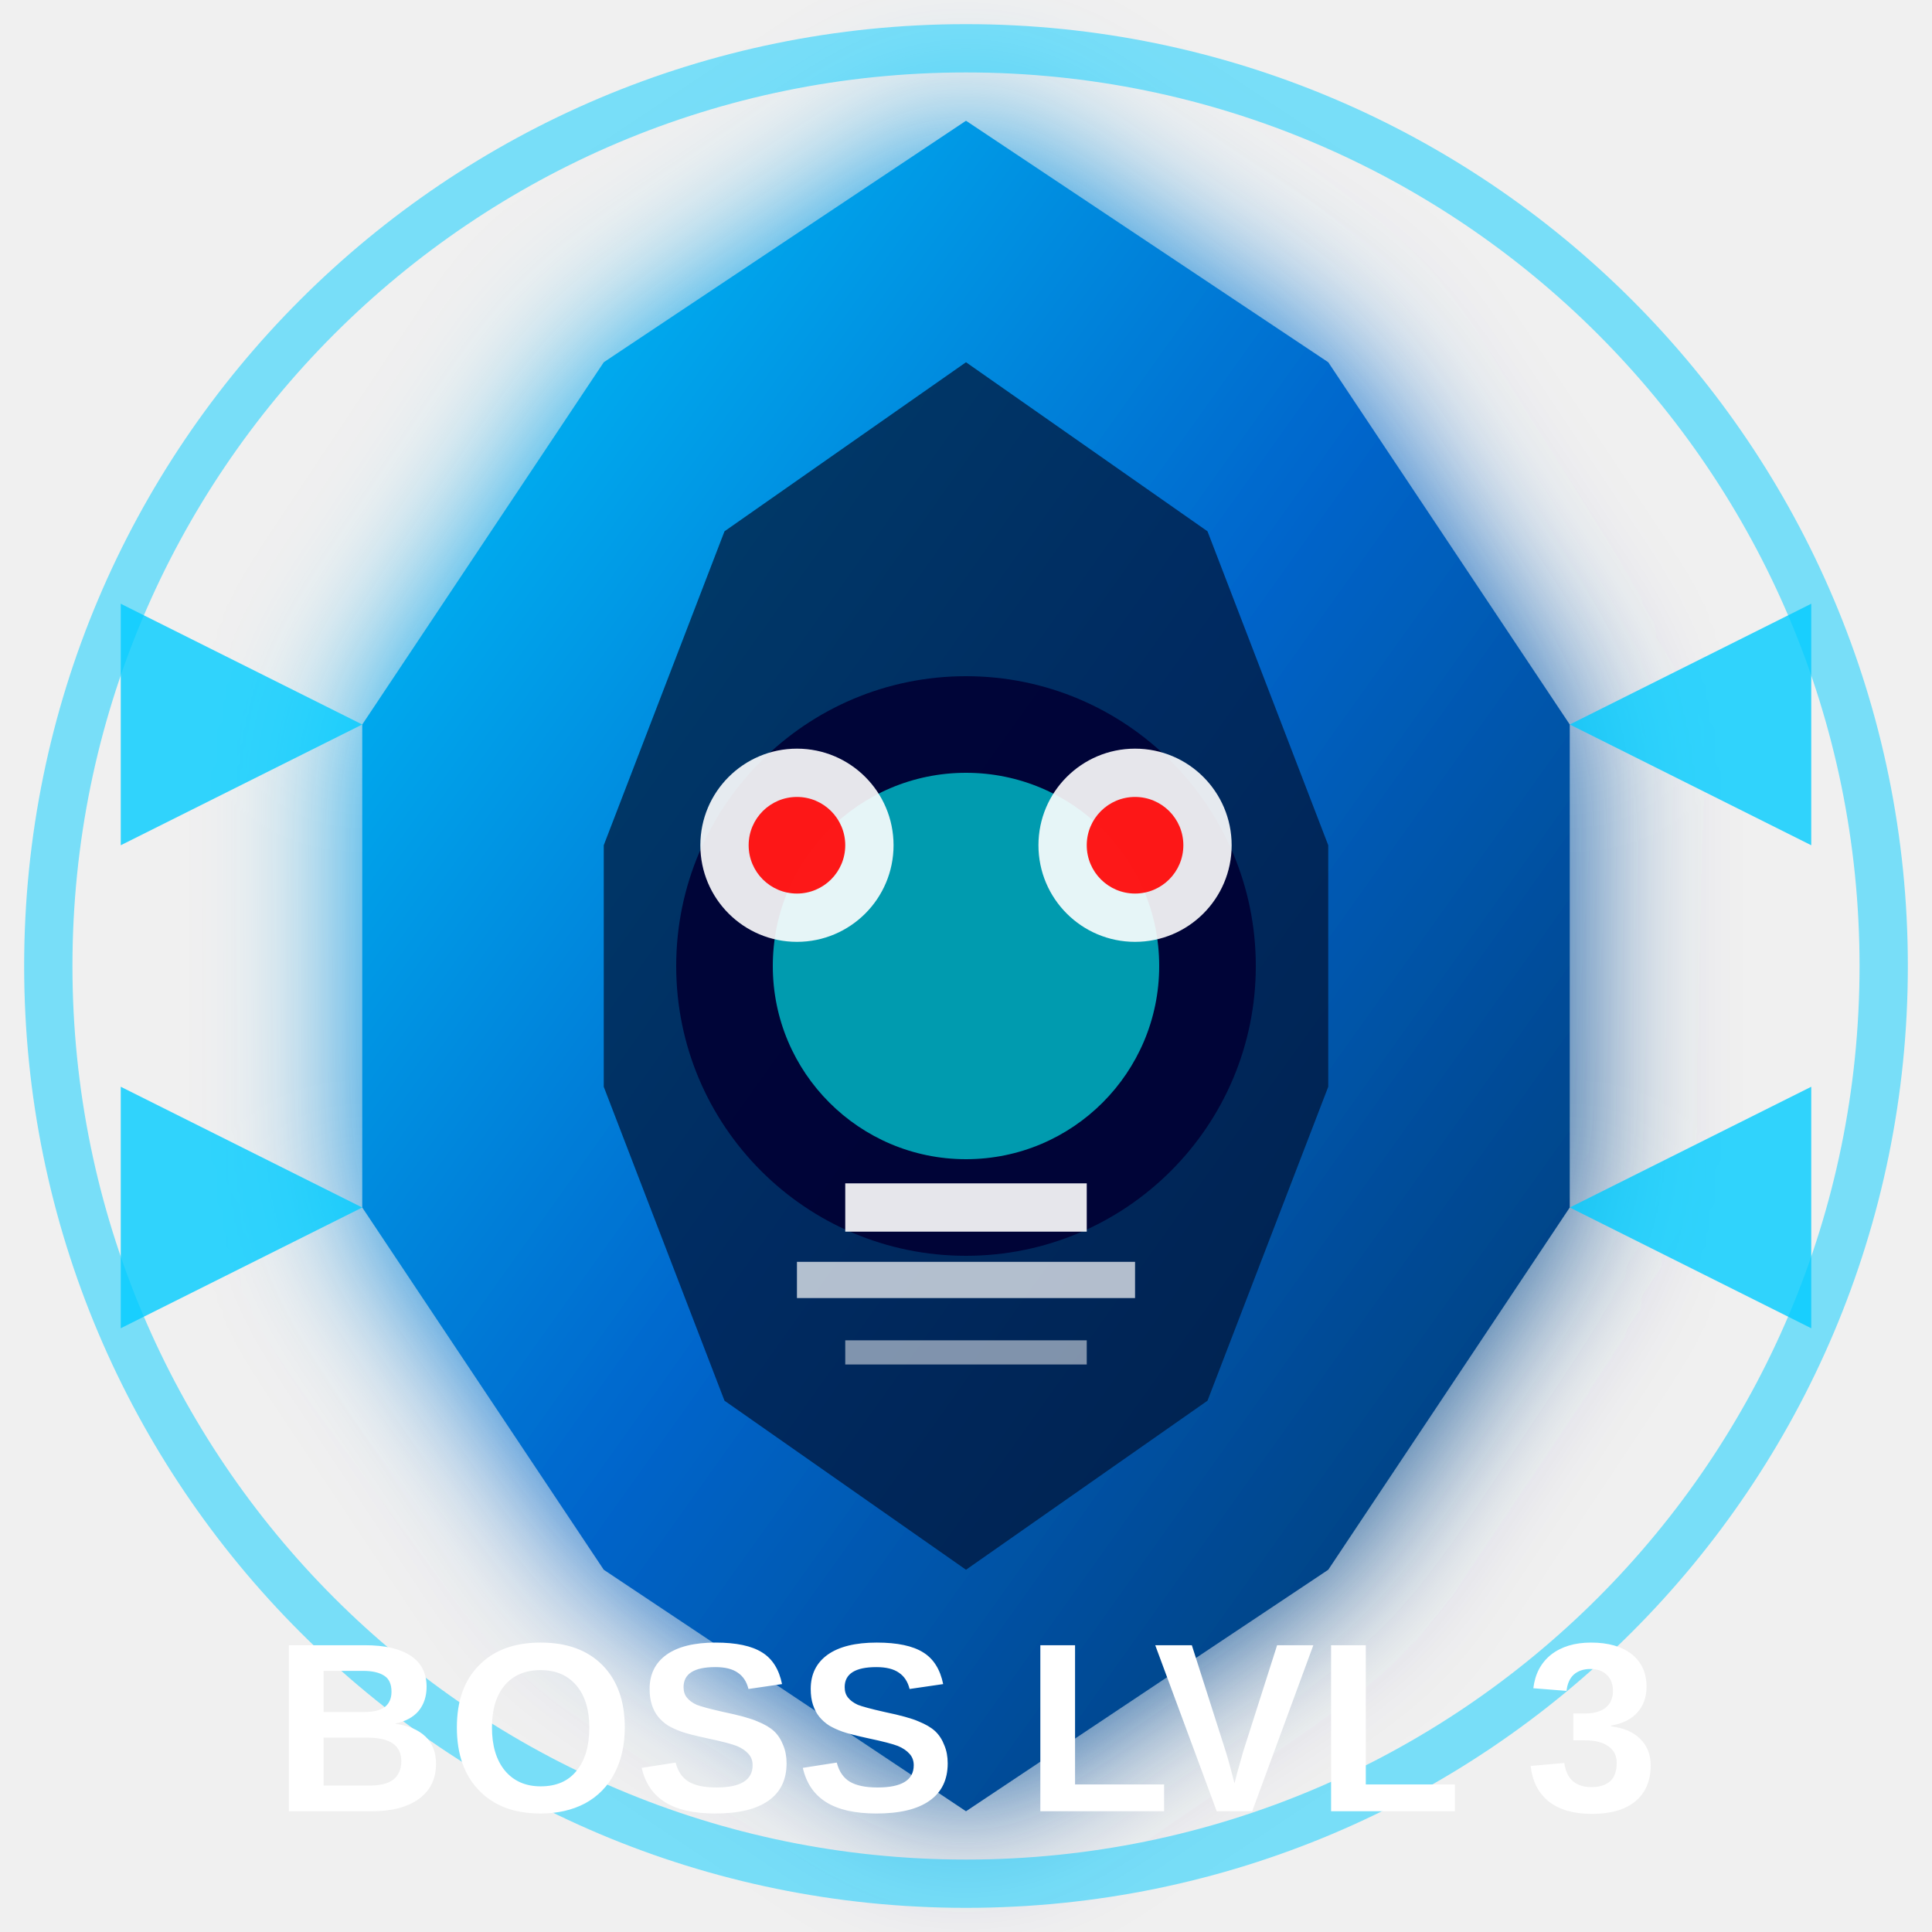
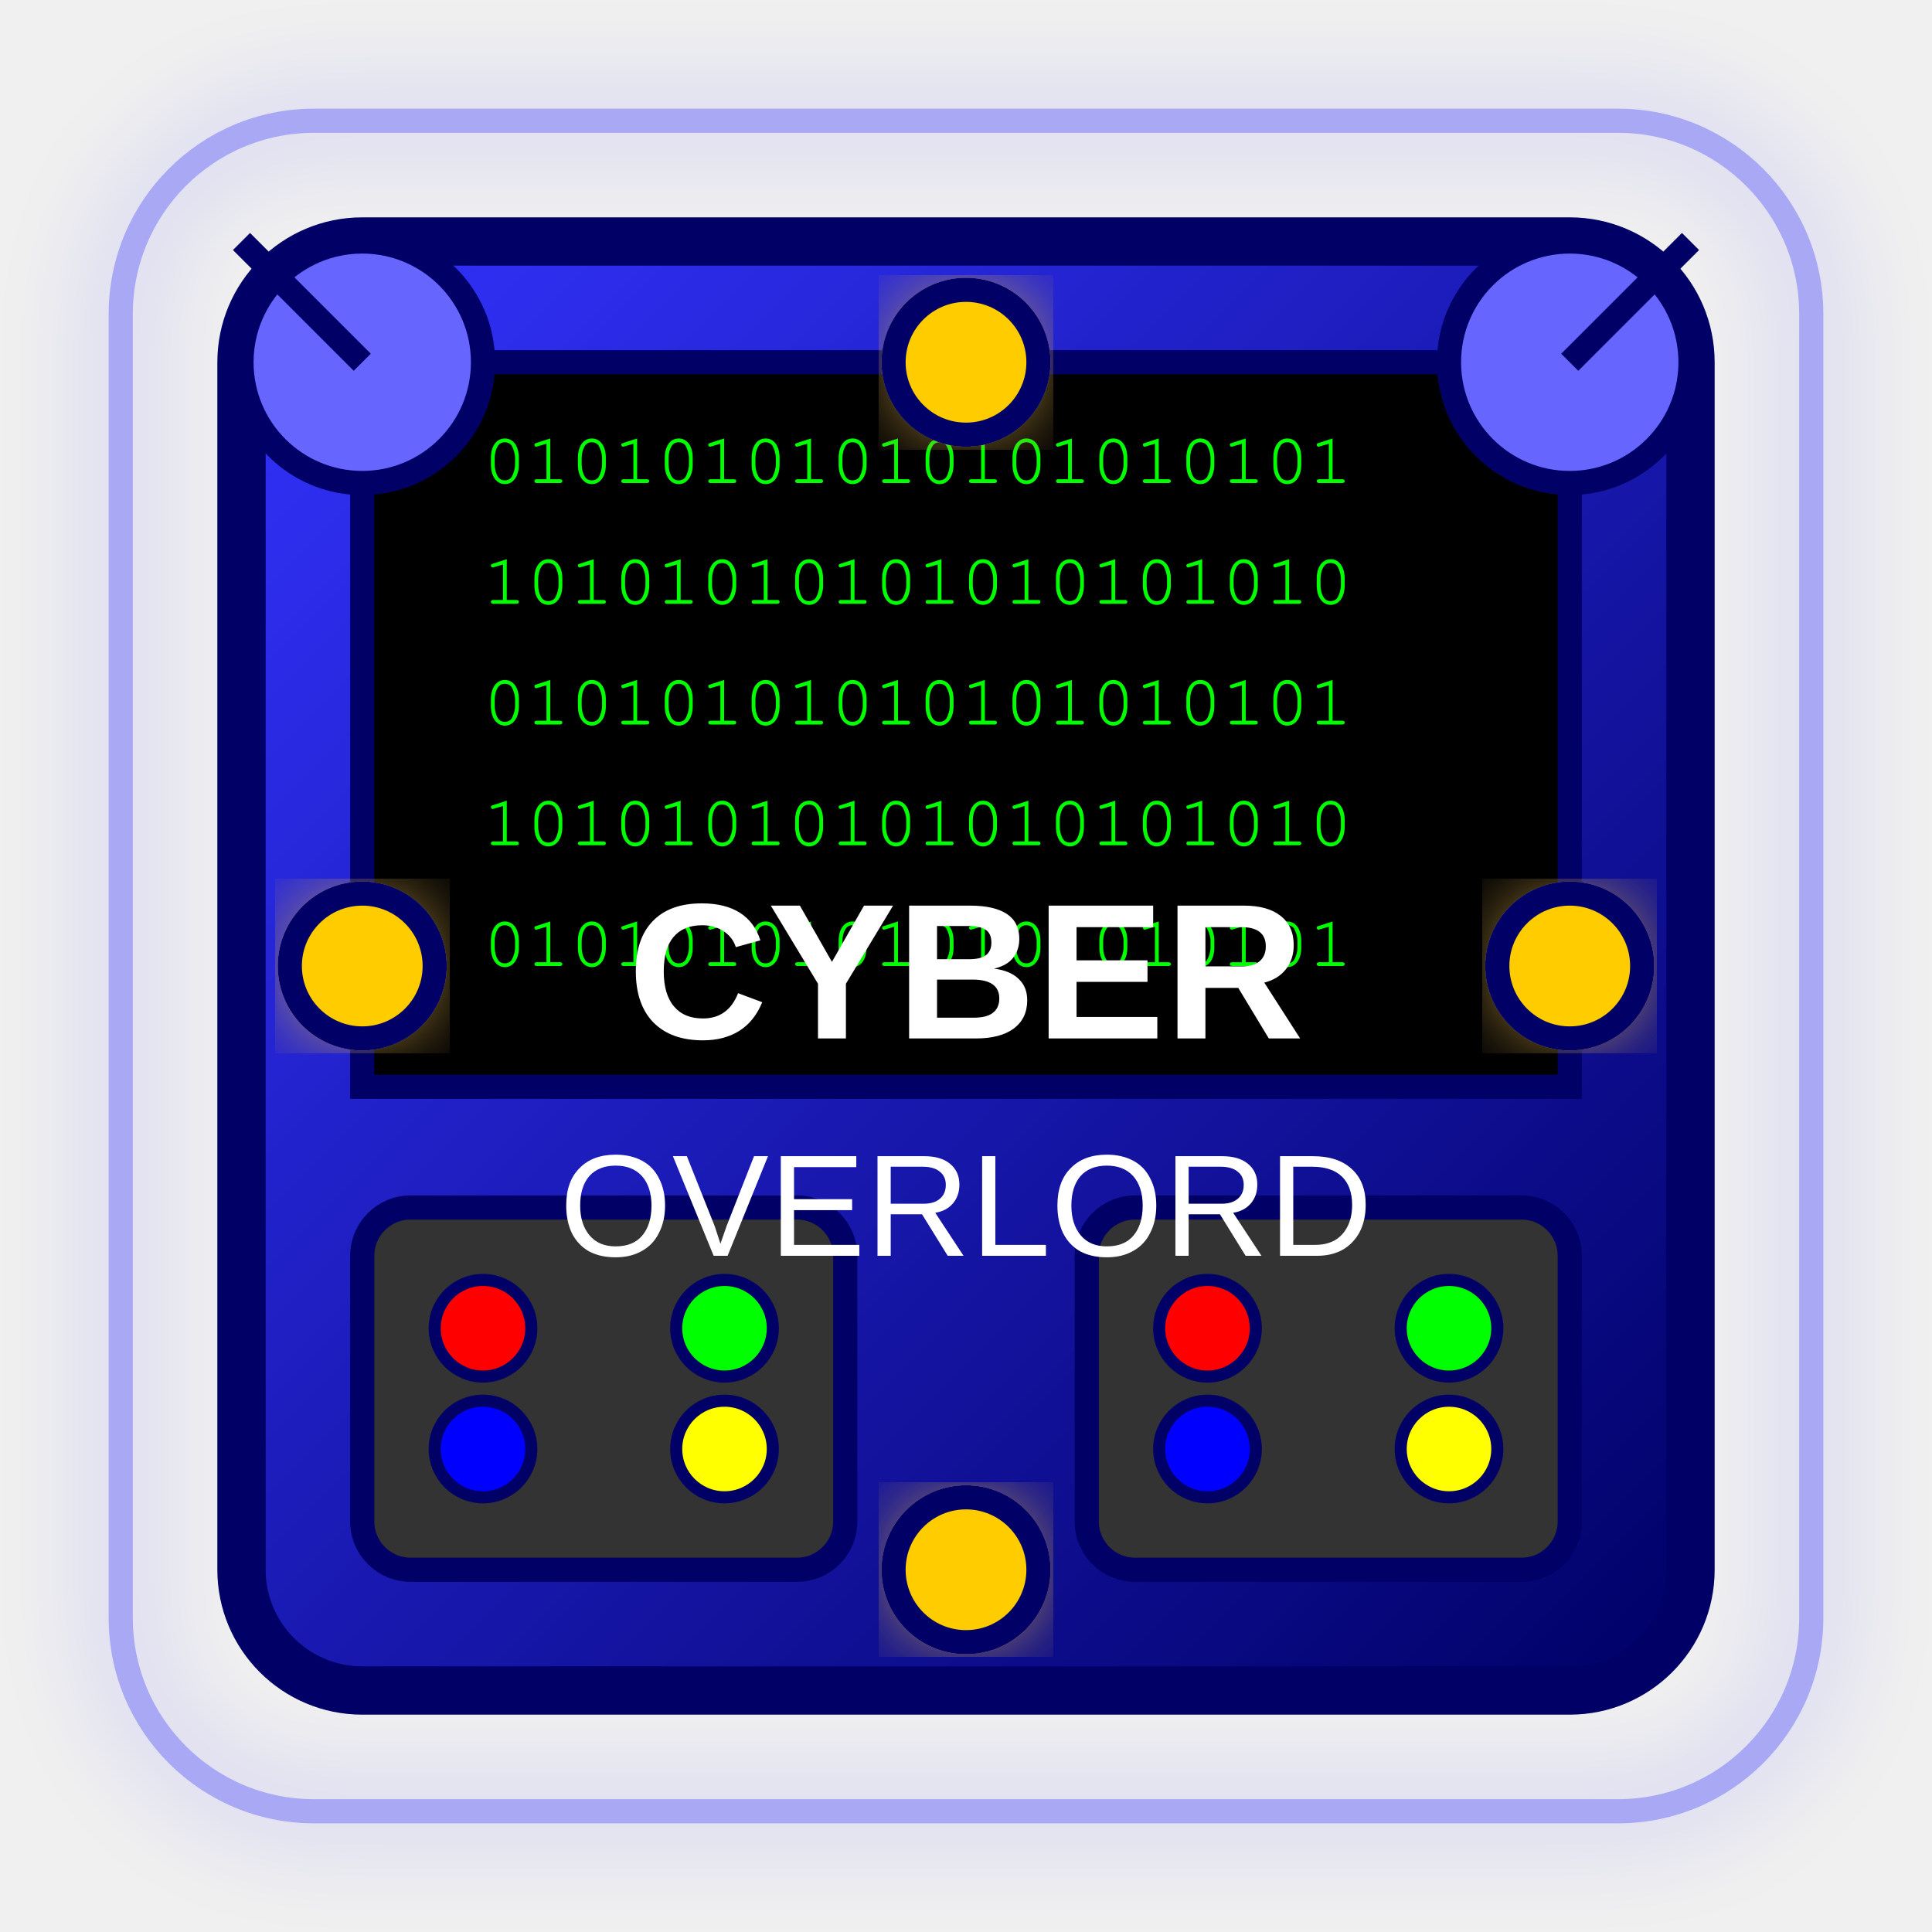
- <svg xmlns="http://www.w3.org/2000/svg" width="80px" height="80px" viewBox="0 0 80 80" version="1.1">
+ <svg xmlns="http://www.w3.org/2000/svg" width="80" height="80" viewBox="0 0 80 80">
  <defs>
-     <linearGradient id="boss3Gradient" x1="0%" y1="0%" x2="100%" y2="100%">
-       <stop stop-color="#00CCFF" offset="0%" />
-       <stop stop-color="#0066CC" offset="50%" />
-       <stop stop-color="#003366" offset="100%" />
+     <linearGradient id="bossGradient3" x1="0%" y1="0%" x2="100%" y2="100%">
+       <stop offset="0%" style="stop-color:#3333ff;stop-opacity:1" />
+       <stop offset="100%" style="stop-color:#000066;stop-opacity:1" />
    </linearGradient>
-     <filter id="boss3Glow" x="-50%" y="-50%" width="200%" height="200%">
-       <feGaussianBlur stdDeviation="3" result="blur" />
+     <filter id="bossGlow3">
+       <feGaussianBlur stdDeviation="2" result="blur" />
      <feComposite in="SourceGraphic" in2="blur" operator="over" />
    </filter>
  </defs>
-   <g stroke="none" stroke-width="1" fill="none" fill-rule="evenodd">
-     <path d="M40,5 L55,15 L65,30 L65,50 L55,65 L40,75 L25,65 L15,50 L15,30 L25,15 Z" fill="url(#boss3Gradient)" filter="url(#boss3Glow)" />
-     <path d="M40,15 L50,22 L55,35 L55,45 L50,58 L40,65 L30,58 L25,45 L25,35 L30,22 Z" fill="#001133" opacity="0.7" />
-     <circle cx="40" cy="40" r="12" fill="#000033" opacity="0.9" />
-     <circle cx="40" cy="40" r="8" fill="#00FFFF" opacity="0.6">
-       <animate attributeName="r" values="8;10;8" dur="2s" repeatCount="indefinite" />
-       <animate attributeName="opacity" values="0.6;0.8;0.6" dur="2s" repeatCount="indefinite" />
-     </circle>
-     <circle cx="33" cy="35" r="4" fill="#FFFFFF" opacity="0.9" />
-     <circle cx="47" cy="35" r="4" fill="#FFFFFF" opacity="0.9" />
-     <circle cx="33" cy="35" r="2" fill="#FF0000" opacity="0.9">
-       <animate attributeName="fill" values="#FF0000;#FFFF00;#FF0000" dur="3s" repeatCount="indefinite" />
-     </circle>
-     <circle cx="47" cy="35" r="2" fill="#FF0000" opacity="0.9">
-       <animate attributeName="fill" values="#FF0000;#FFFF00;#FF0000" dur="3s" repeatCount="indefinite" />
-     </circle>
-     <path d="M35,50 L45,50" stroke="#FFFFFF" stroke-width="2" opacity="0.9" />
-     <path d="M33,53 L47,53" stroke="#FFFFFF" stroke-width="1.5" opacity="0.7" />
-     <path d="M35,56 L45,56" stroke="#FFFFFF" stroke-width="1" opacity="0.5" />
-     <path d="M15,30 L5,25 L5,35 L15,30" fill="#00CCFF" opacity="0.8" />
-     <path d="M65,30 L75,25 L75,35 L65,30" fill="#00CCFF" opacity="0.8" />
-     <path d="M15,50 L5,45 L5,55 L15,50" fill="#00CCFF" opacity="0.8" />
-     <path d="M65,50 L75,45 L75,55 L65,50" fill="#00CCFF" opacity="0.8" />
-     <circle cx="40" cy="40" r="38" stroke="#00CCFF" stroke-width="2" fill="none" opacity="0.5">
-       <animate attributeName="r" from="35" to="45" dur="3s" repeatCount="indefinite" />
-       <animate attributeName="opacity" from="0.5" to="0" dur="3s" repeatCount="indefinite" />
-     </circle>
-     <text x="40" y="75" font-family="Arial" font-size="10" font-weight="bold" fill="#FFFFFF" text-anchor="middle">BOSS LVL 3</text>
-   </g>
+   <rect x="10" y="10" width="60" height="60" rx="5" ry="5" fill="url(#bossGradient3)" stroke="#000066" stroke-width="2" />
+   <rect x="15" y="15" width="50" height="30" fill="#000000" stroke="#000066" stroke-width="1" />
+   <text x="20" y="20" font-family="Courier" font-size="3" fill="#00ff00">01010101010101010101</text>
+   <text x="20" y="25" font-family="Courier" font-size="3" fill="#00ff00">10101010101010101010</text>
+   <text x="20" y="30" font-family="Courier" font-size="3" fill="#00ff00">01010101010101010101</text>
+   <text x="20" y="35" font-family="Courier" font-size="3" fill="#00ff00">10101010101010101010</text>
+   <text x="20" y="40" font-family="Courier" font-size="3" fill="#00ff00">01010101010101010101</text>
+   <rect x="15" y="50" width="20" height="15" rx="2" ry="2" fill="#333333" stroke="#000066" stroke-width="1" />
+   <rect x="45" y="50" width="20" height="15" rx="2" ry="2" fill="#333333" stroke="#000066" stroke-width="1" />
+   <circle cx="20" cy="55" r="2" fill="#ff0000" stroke="#000066" stroke-width="0.5" />
+   <circle cx="30" cy="55" r="2" fill="#00ff00" stroke="#000066" stroke-width="0.5" />
+   <circle cx="20" cy="60" r="2" fill="#0000ff" stroke="#000066" stroke-width="0.5" />
+   <circle cx="30" cy="60" r="2" fill="#ffff00" stroke="#000066" stroke-width="0.5" />
+   <circle cx="50" cy="55" r="2" fill="#ff0000" stroke="#000066" stroke-width="0.5" />
+   <circle cx="60" cy="55" r="2" fill="#00ff00" stroke="#000066" stroke-width="0.5" />
+   <circle cx="50" cy="60" r="2" fill="#0000ff" stroke="#000066" stroke-width="0.5" />
+   <circle cx="60" cy="60" r="2" fill="#ffff00" stroke="#000066" stroke-width="0.5" />
+   <circle cx="15" cy="15" r="5" fill="#6666ff" stroke="#000066" stroke-width="1" />
+   <path d="M15,15 L10,10" stroke="#000066" stroke-width="1" />
+   <circle cx="65" cy="15" r="5" fill="#6666ff" stroke="#000066" stroke-width="1" />
+   <path d="M65,15 L70,10" stroke="#000066" stroke-width="1" />
+   <circle cx="15" cy="40" r="3" fill="#ffcc00" stroke="#000066" stroke-width="1" filter="url(#bossGlow3)" />
+   <circle cx="40" cy="15" r="3" fill="#ffcc00" stroke="#000066" stroke-width="1" filter="url(#bossGlow3)" />
+   <circle cx="65" cy="40" r="3" fill="#ffcc00" stroke="#000066" stroke-width="1" filter="url(#bossGlow3)" />
+   <circle cx="40" cy="65" r="3" fill="#ffcc00" stroke="#000066" stroke-width="1" filter="url(#bossGlow3)" />
+   <text x="40" y="43" font-family="Arial" font-size="8" fill="#ffffff" text-anchor="middle" font-weight="bold">CYBER</text>
+   <text x="40" y="52" font-family="Arial" font-size="6" fill="#ffffff" text-anchor="middle">OVERLORD</text>
+   <rect x="5" y="5" width="70" height="70" rx="8" ry="8" fill="none" stroke="#0000ff" stroke-width="1" opacity="0.3" filter="url(#bossGlow3)" />
</svg>
